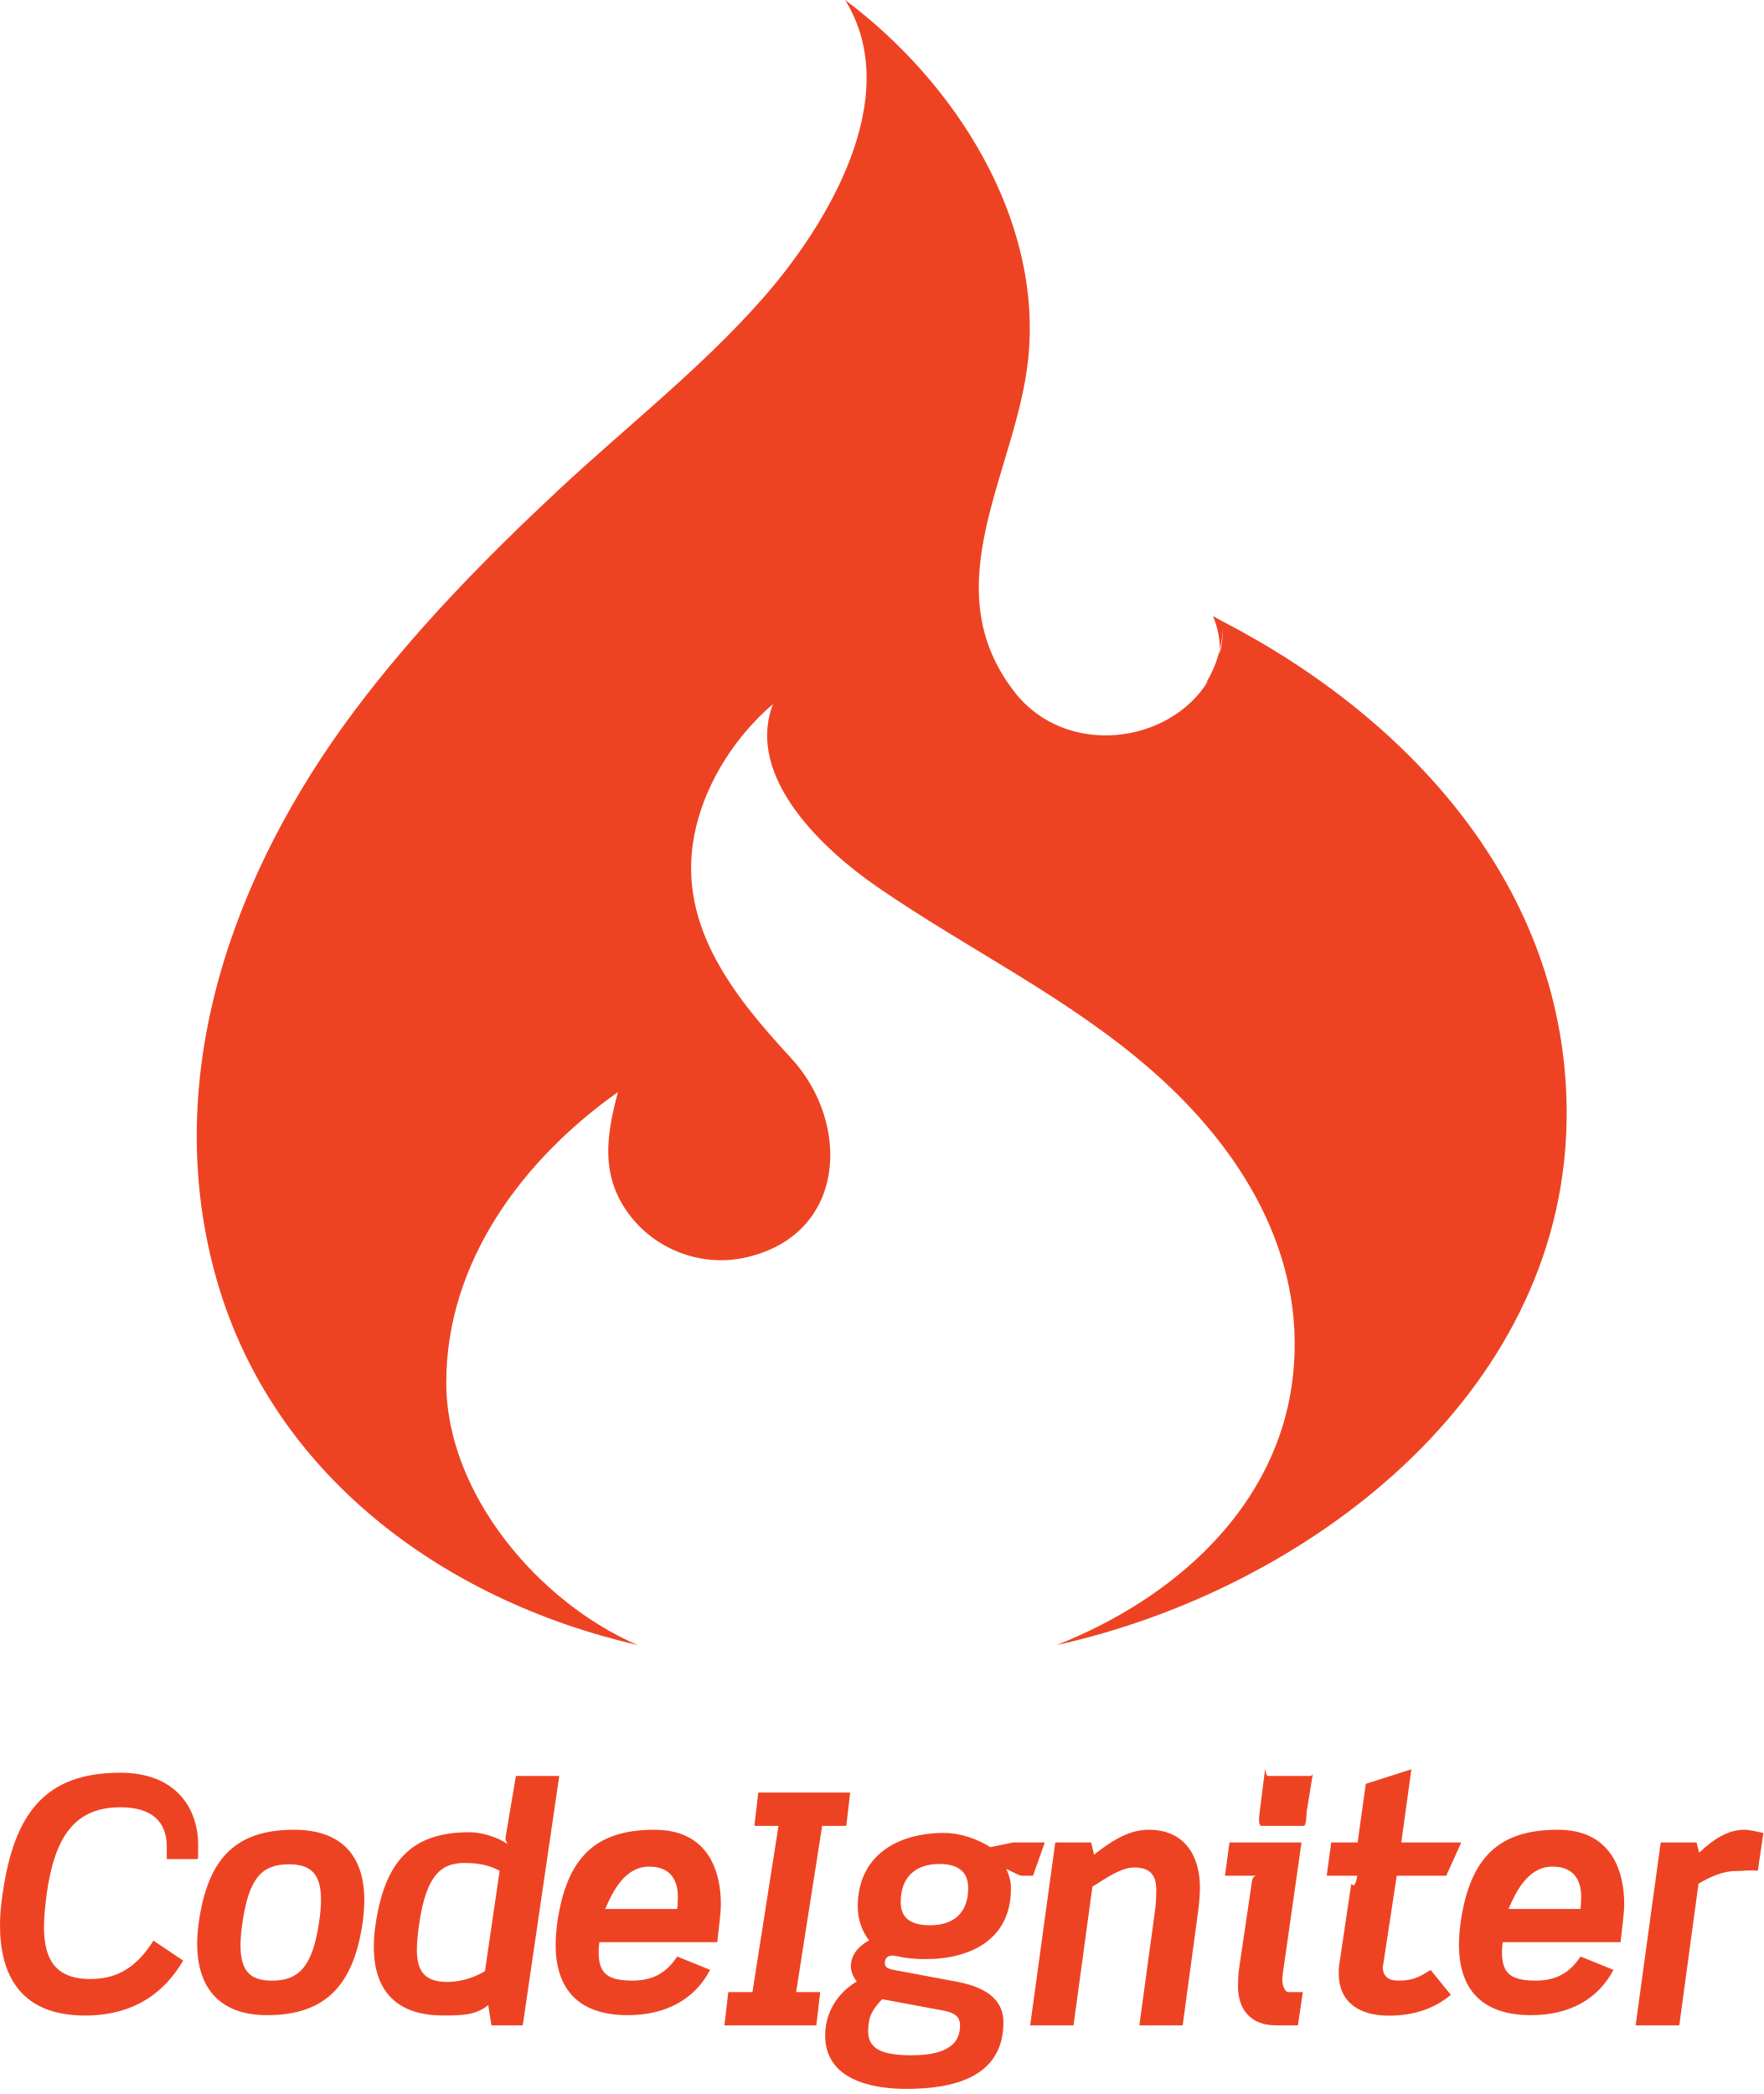
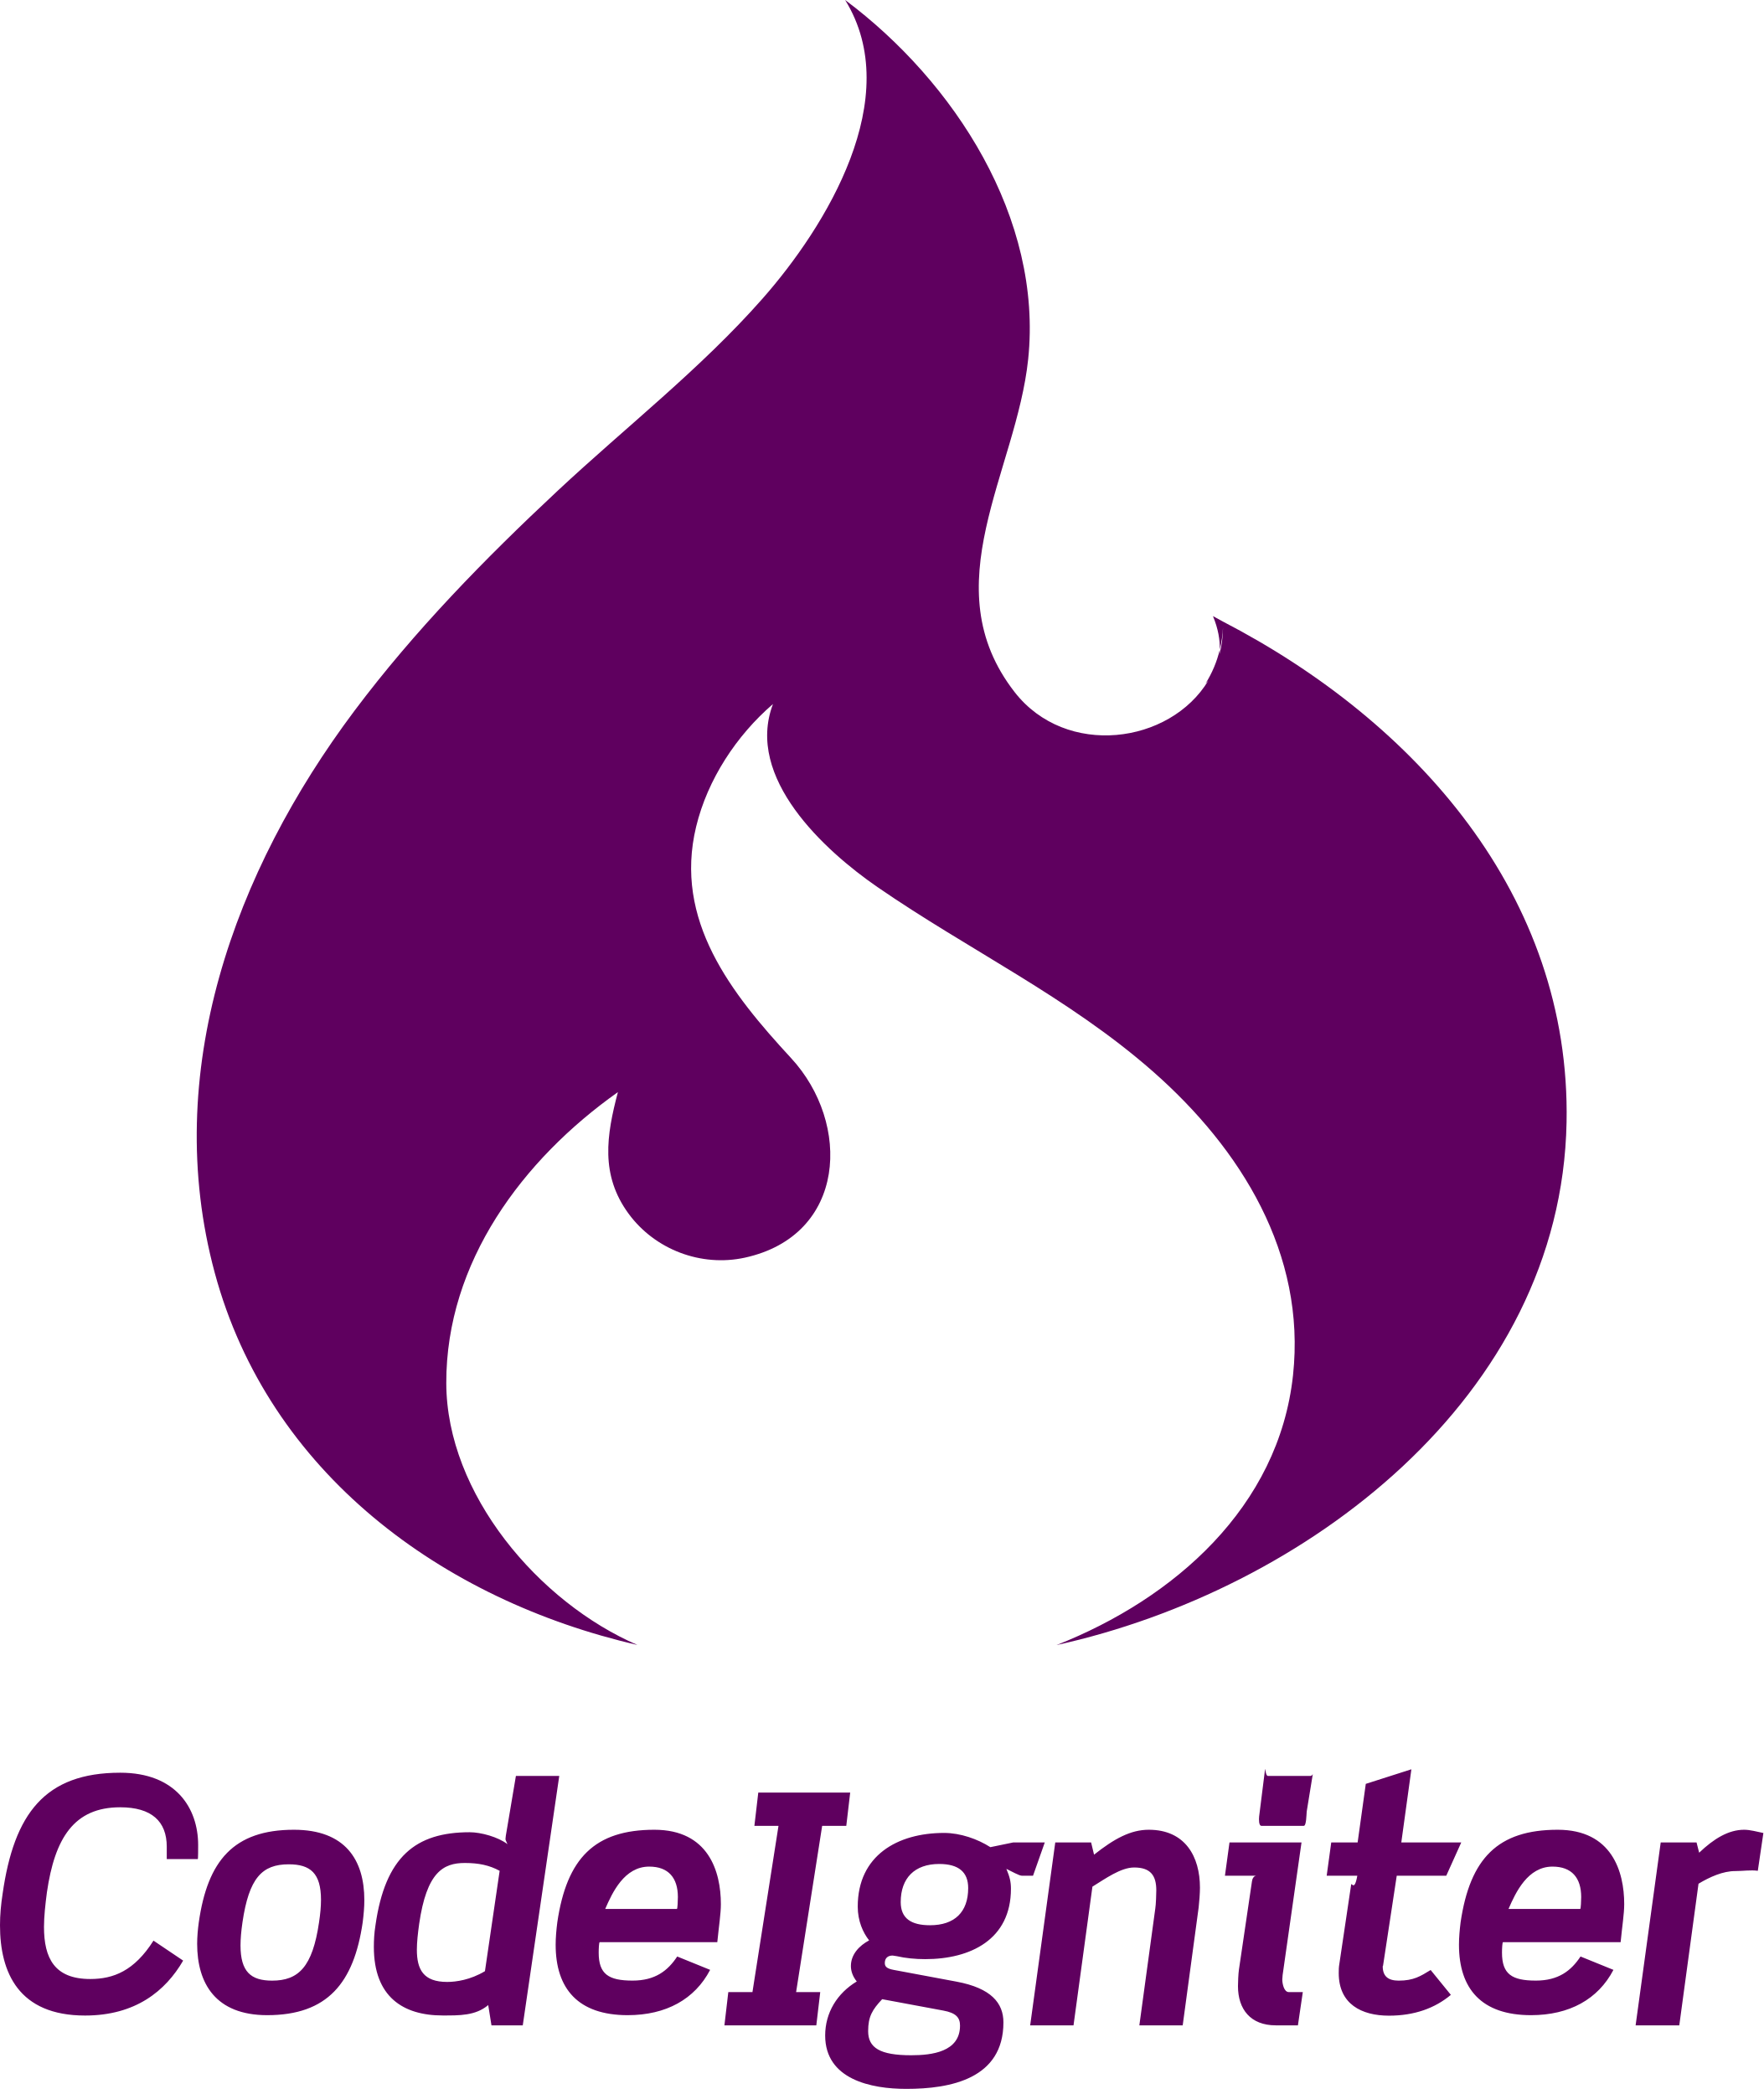
- <svg xmlns="http://www.w3.org/2000/svg" width="256px" height="304px" viewBox="0 0 256 304" version="1.1" preserveAspectRatio="xMidYMid">
-   <g>
-     <path d="M13.104,287.306 C7.9,287.306 6.387,284.277 6.387,279.736 C6.387,278.223 6.577,276.516 6.811,274.718 C7.951,266.867 10.734,262.375 17.451,262.375 C21.994,262.375 24.209,264.407 24.209,268.097 L24.209,269.896 L28.716,269.896 C28.767,269.896 28.767,268.24 28.767,267.863 C28.767,262.471 25.501,257.357 17.458,257.357 C6.529,257.357 2.035,263.294 0.379,274.933 C0.142,276.495 -1.77635684e-14,277.953 -1.77635684e-14,279.509 C-1.77635684e-14,286.369 2.699,292.609 12.349,292.609 C19.681,292.609 24.036,289.034 26.589,284.634 L22.283,281.735 C19.493,286.135 16.464,287.306 13.104,287.306 L13.104,287.306 Z M42.674,265.638 C33.92,265.638 30.138,270.13 28.861,279.07 C28.716,280.115 28.622,281.201 28.622,282.194 C28.622,287.965 31.318,292.556 38.791,292.556 C47.545,292.556 51.378,287.871 52.655,279.07 C52.797,277.936 52.892,276.895 52.892,275.855 C52.894,269.99 50.104,265.638 42.674,265.638 L42.674,265.638 Z M46.317,279.073 C45.37,285.556 43.338,287.542 39.503,287.542 C36.43,287.542 34.917,286.265 34.917,282.432 C34.917,281.486 35.013,280.352 35.201,279.073 C36.148,272.64 38.04,270.654 41.919,270.654 C45.042,270.654 46.601,271.93 46.601,275.809 C46.601,276.755 46.505,277.844 46.317,279.073 L46.317,279.073 Z M74.897,257.827 L73.432,266.512 C73.338,267.267 73.386,267.016 73.671,267.726 C72.3,266.685 69.838,265.998 68.182,265.998 C60.328,265.998 55.93,269.553 54.511,279.488 C54.323,280.67 54.275,281.667 54.275,282.659 C54.275,289.9 58.532,292.599 64.255,292.599 C66.671,292.599 69.034,292.65 70.878,291.09 L71.349,294.033 L75.892,294.033 L81.19,257.827 L74.897,257.827 L74.897,257.827 Z M70.403,286.169 C68.276,287.443 66.196,287.731 64.919,287.731 C61.465,287.731 60.519,285.932 60.519,283.048 C60.519,281.959 60.661,280.685 60.852,279.309 C61.938,271.788 64.352,270.461 67.475,270.461 C69.507,270.461 71.067,270.794 72.537,271.6 L70.403,286.169 L70.403,286.169 Z M95.006,265.638 C86.345,265.638 82.281,269.751 80.907,279.07 C80.763,280.207 80.668,281.296 80.668,282.336 C80.668,288.723 83.934,292.556 91.122,292.556 C96.705,292.556 100.871,290.236 103.094,285.978 L98.315,284.038 C96.944,286.118 95.1,287.537 91.834,287.537 C88.334,287.537 86.915,286.596 86.915,283.473 C86.915,282.857 86.963,281.962 87.058,281.962 L104.134,281.962 C104.373,279.548 104.653,277.842 104.653,276.427 C104.653,271.699 102.858,265.638 95.006,265.638 L95.006,265.638 Z M98.269,277.137 L87.861,277.137 C88.904,274.723 90.652,270.987 94.248,270.987 C97.038,270.987 98.412,272.618 98.412,275.409 C98.409,275.882 98.366,277.137 98.269,277.137 L98.269,277.137 Z M122.86,265.068 L123.427,260.241 L110.084,260.241 L109.519,265.068 L113.019,265.068 L109.237,289.205 L105.732,289.205 L105.168,294.033 L118.508,294.033 L119.078,289.205 L115.575,289.205 L119.358,265.068 L122.86,265.068 Z M149.971,272.309 L151.675,267.482 L147.086,267.482 L143.777,268.165 C141.931,266.985 139.423,266.099 137.06,266.099 C130.292,266.099 124.523,269.367 124.523,276.796 C124.523,278.88 125.279,280.562 126.176,281.699 C124.76,282.454 123.529,283.719 123.529,285.425 C123.529,286.181 123.811,286.956 124.381,287.663 C121.54,289.369 119.795,292.196 119.795,295.505 C119.795,301.894 126.464,303.258 131.573,303.258 C138.006,303.258 145.672,301.788 145.672,293.603 C145.672,290.813 143.922,288.633 138.86,287.687 L129.729,285.981 C128.689,285.79 128.453,285.459 128.453,284.986 C128.453,284.277 128.882,283.9 129.589,283.9 L130.205,283.994 C131.436,284.277 132.855,284.421 134.32,284.421 C140.898,284.421 146.763,281.58 146.763,274.202 C146.763,273.159 146.575,272.454 146.102,271.317 C146.905,271.696 147.948,272.312 148.37,272.312 L149.971,272.312 L149.971,272.309 Z M136.963,291.892 C138.759,292.225 139.372,292.886 139.372,294.069 C139.372,297.902 135.257,298.375 132.278,298.375 C127.736,298.375 126.034,297.289 126.034,294.873 C126.034,292.744 126.647,291.752 128.069,290.236 L136.963,291.892 L136.963,291.892 Z M135.02,279.5 C132.276,279.5 130.762,278.508 130.762,276.14 C130.762,272.64 132.797,270.605 136.345,270.605 C139.184,270.605 140.557,271.788 140.557,274.103 C140.557,277.605 138.568,279.5 135.02,279.5 L135.02,279.5 Z M166.777,265.638 C164.127,265.638 161.764,266.939 158.829,269.254 L158.404,267.482 L153.198,267.482 L149.556,294.033 L155.848,294.033 L158.593,273.898 C160.439,272.763 162.708,271.115 164.648,271.115 C167.012,271.115 167.866,272.256 167.866,274.431 C167.866,274.952 167.815,276.495 167.721,277.062 L165.406,294.033 L171.699,294.033 L174.014,276.924 C174.11,276.123 174.204,274.805 174.204,274.05 C174.207,269.551 172.075,265.638 166.777,265.638 L166.777,265.638 Z M186.157,287.381 L186.205,286.731 L188.947,267.482 L178.491,267.482 L177.832,272.309 L182.418,272.309 C182.039,272.309 181.803,272.732 181.757,273.113 L179.864,285.932 C179.77,286.55 179.724,287.834 179.724,288.351 C179.724,291.662 181.52,294.033 185.208,294.033 L188.426,294.033 L189.136,289.205 L187.103,289.205 C186.391,289.205 186.157,287.948 186.157,287.381 L186.157,287.381 Z M190.224,257.827 L184.074,257.827 C183.695,257.827 183.695,256.434 183.649,256.908 L182.795,263.709 C182.746,264.137 182.746,265.068 183.125,265.068 L189.278,265.068 C189.657,265.068 189.657,263.415 189.703,262.985 L190.557,257.735 C190.605,257.262 190.605,257.827 190.224,257.827 L190.224,257.827 Z M203.055,287.542 C201.496,287.542 200.738,286.879 200.738,285.462 L200.786,285.365 L202.773,272.309 L209.963,272.309 L212.138,267.482 L203.434,267.482 L204.899,256.859 L198.279,258.976 L197.094,267.482 L193.263,267.482 L192.602,272.309 L197.048,272.309 C196.623,274.723 196.196,273.157 196.15,273.632 L194.446,285.08 C194.352,285.602 194.352,285.981 194.352,286.451 C194.352,290.946 197.663,292.628 201.641,292.628 C205.329,292.628 208.31,291.551 210.63,289.608 L207.695,285.998 C206.225,286.895 205.233,287.542 203.055,287.542 L203.055,287.542 Z M226.142,265.638 C217.485,265.638 213.417,269.751 212.044,279.07 C211.902,280.207 211.807,281.296 211.807,282.336 C211.807,288.723 215.071,292.556 222.261,292.556 C227.844,292.556 232.01,290.236 234.231,285.978 L229.454,284.038 C228.083,286.118 226.237,287.537 222.971,287.537 C219.473,287.537 218.052,286.596 218.052,283.473 C218.052,282.857 218.102,281.962 218.197,281.962 L235.274,281.962 C235.51,279.548 235.795,277.842 235.795,276.427 C235.795,271.699 233.997,265.638 226.142,265.638 L226.142,265.638 Z M229.408,277.137 L219,277.137 C220.041,274.723 221.788,270.987 225.387,270.987 C228.177,270.987 229.551,272.618 229.551,275.409 C229.548,275.882 229.502,277.137 229.408,277.137 L229.408,277.137 Z M253.205,265.638 C250.934,265.638 248.805,266.939 246.676,268.969 L246.297,267.482 L241.095,267.482 L237.451,294.033 L243.791,294.033 L246.582,273.473 C248.238,272.481 250.13,271.634 251.928,271.634 C253.065,271.634 254.151,271.453 255.191,271.595 L256,266.109 C255.049,265.92 254.103,265.638 253.205,265.638 L253.205,265.638 Z M92.541,238.81 C78.221,232.621 64.82,216.888 64.789,200.791 C64.75,183.241 75.872,168.341 89.705,158.549 C88.042,164.832 87.135,170.579 91.255,176.198 C95.086,181.424 101.793,183.963 108.127,182.585 C122.928,179.346 123.606,163.075 114.832,153.596 C106.157,144.209 97.765,133.606 101.067,119.993 C102.72,113.169 106.91,106.777 112.218,102.208 C108.139,112.93 119.732,123.504 127.371,128.771 C140.622,137.909 155.16,144.815 167.345,155.527 C180.161,166.785 189.626,182.008 187.714,199.662 C185.643,218.798 170.437,232.107 153.381,238.826 C189.423,230.871 226.664,202.898 227.427,162.925 C228.059,130.041 205.5,104.733 177.555,90.244 L176.094,89.447 C176.862,91.308 177.113,92.891 177.084,94.308 C177.335,93.263 177.504,92.189 177.552,91.081 C177.54,92.459 177.364,93.76 177.04,94.982 L177.084,94.308 C176.664,96.082 175.959,97.731 175.015,99.239 L175.426,98.798 C169.85,108.045 154.757,110.053 147.301,100.478 C135.315,85.076 147.552,68.47 149.264,52.16 C151.407,31.719 138.588,11.875 122.693,-1.42108547e-14 C131.448,14.161 119.915,32.896 110.688,43.369 C101.74,53.524 90.859,62.001 80.982,71.226 C70.372,81.134 60.171,91.571 51.451,103.2 C34.009,126.476 23.331,155.749 31.178,184.788 C39.02,213.806 64.156,232.278 92.541,238.81 L92.541,238.81 Z" fill="#EE4323" />
+ <svg xmlns="http://www.w3.org/2000/svg" width="256px" height="304px" viewBox="0 0 256 304" version="1.1" preserveAspectRatio="xMidYMid" id="svg6">
+   <defs id="defs10" />
+   <g id="g4" style="fill:#5f005f;fill-opacity:1">
+     <path d="M13.104,287.306 C7.9,287.306 6.387,284.277 6.387,279.736 C6.387,278.223 6.577,276.516 6.811,274.718 C7.951,266.867 10.734,262.375 17.451,262.375 C21.994,262.375 24.209,264.407 24.209,268.097 L24.209,269.896 L28.716,269.896 C28.767,269.896 28.767,268.24 28.767,267.863 C28.767,262.471 25.501,257.357 17.458,257.357 C6.529,257.357 2.035,263.294 0.379,274.933 C0.142,276.495 -1.77635684e-14,277.953 -1.77635684e-14,279.509 C-1.77635684e-14,286.369 2.699,292.609 12.349,292.609 C19.681,292.609 24.036,289.034 26.589,284.634 L22.283,281.735 C19.493,286.135 16.464,287.306 13.104,287.306 L13.104,287.306 Z M42.674,265.638 C33.92,265.638 30.138,270.13 28.861,279.07 C28.716,280.115 28.622,281.201 28.622,282.194 C28.622,287.965 31.318,292.556 38.791,292.556 C47.545,292.556 51.378,287.871 52.655,279.07 C52.797,277.936 52.892,276.895 52.892,275.855 C52.894,269.99 50.104,265.638 42.674,265.638 L42.674,265.638 Z M46.317,279.073 C45.37,285.556 43.338,287.542 39.503,287.542 C36.43,287.542 34.917,286.265 34.917,282.432 C34.917,281.486 35.013,280.352 35.201,279.073 C36.148,272.64 38.04,270.654 41.919,270.654 C45.042,270.654 46.601,271.93 46.601,275.809 C46.601,276.755 46.505,277.844 46.317,279.073 L46.317,279.073 Z M74.897,257.827 L73.432,266.512 C73.338,267.267 73.386,267.016 73.671,267.726 C72.3,266.685 69.838,265.998 68.182,265.998 C60.328,265.998 55.93,269.553 54.511,279.488 C54.323,280.67 54.275,281.667 54.275,282.659 C54.275,289.9 58.532,292.599 64.255,292.599 C66.671,292.599 69.034,292.65 70.878,291.09 L71.349,294.033 L75.892,294.033 L81.19,257.827 L74.897,257.827 L74.897,257.827 Z M70.403,286.169 C68.276,287.443 66.196,287.731 64.919,287.731 C61.465,287.731 60.519,285.932 60.519,283.048 C60.519,281.959 60.661,280.685 60.852,279.309 C61.938,271.788 64.352,270.461 67.475,270.461 C69.507,270.461 71.067,270.794 72.537,271.6 L70.403,286.169 L70.403,286.169 Z M95.006,265.638 C86.345,265.638 82.281,269.751 80.907,279.07 C80.763,280.207 80.668,281.296 80.668,282.336 C80.668,288.723 83.934,292.556 91.122,292.556 C96.705,292.556 100.871,290.236 103.094,285.978 L98.315,284.038 C96.944,286.118 95.1,287.537 91.834,287.537 C88.334,287.537 86.915,286.596 86.915,283.473 C86.915,282.857 86.963,281.962 87.058,281.962 L104.134,281.962 C104.373,279.548 104.653,277.842 104.653,276.427 C104.653,271.699 102.858,265.638 95.006,265.638 L95.006,265.638 Z M98.269,277.137 L87.861,277.137 C88.904,274.723 90.652,270.987 94.248,270.987 C97.038,270.987 98.412,272.618 98.412,275.409 C98.409,275.882 98.366,277.137 98.269,277.137 L98.269,277.137 Z M122.86,265.068 L123.427,260.241 L110.084,260.241 L109.519,265.068 L113.019,265.068 L109.237,289.205 L105.732,289.205 L105.168,294.033 L118.508,294.033 L119.078,289.205 L115.575,289.205 L119.358,265.068 L122.86,265.068 Z M149.971,272.309 L151.675,267.482 L147.086,267.482 L143.777,268.165 C141.931,266.985 139.423,266.099 137.06,266.099 C130.292,266.099 124.523,269.367 124.523,276.796 C124.523,278.88 125.279,280.562 126.176,281.699 C124.76,282.454 123.529,283.719 123.529,285.425 C123.529,286.181 123.811,286.956 124.381,287.663 C121.54,289.369 119.795,292.196 119.795,295.505 C119.795,301.894 126.464,303.258 131.573,303.258 C138.006,303.258 145.672,301.788 145.672,293.603 C145.672,290.813 143.922,288.633 138.86,287.687 L129.729,285.981 C128.689,285.79 128.453,285.459 128.453,284.986 C128.453,284.277 128.882,283.9 129.589,283.9 L130.205,283.994 C131.436,284.277 132.855,284.421 134.32,284.421 C140.898,284.421 146.763,281.58 146.763,274.202 C146.763,273.159 146.575,272.454 146.102,271.317 C146.905,271.696 147.948,272.312 148.37,272.312 L149.971,272.312 L149.971,272.309 Z M136.963,291.892 C138.759,292.225 139.372,292.886 139.372,294.069 C139.372,297.902 135.257,298.375 132.278,298.375 C127.736,298.375 126.034,297.289 126.034,294.873 C126.034,292.744 126.647,291.752 128.069,290.236 L136.963,291.892 L136.963,291.892 Z M135.02,279.5 C132.276,279.5 130.762,278.508 130.762,276.14 C130.762,272.64 132.797,270.605 136.345,270.605 C139.184,270.605 140.557,271.788 140.557,274.103 C140.557,277.605 138.568,279.5 135.02,279.5 L135.02,279.5 Z M166.777,265.638 C164.127,265.638 161.764,266.939 158.829,269.254 L158.404,267.482 L153.198,267.482 L149.556,294.033 L155.848,294.033 L158.593,273.898 C160.439,272.763 162.708,271.115 164.648,271.115 C167.012,271.115 167.866,272.256 167.866,274.431 C167.866,274.952 167.815,276.495 167.721,277.062 L165.406,294.033 L171.699,294.033 L174.014,276.924 C174.11,276.123 174.204,274.805 174.204,274.05 C174.207,269.551 172.075,265.638 166.777,265.638 L166.777,265.638 Z M186.157,287.381 L186.205,286.731 L188.947,267.482 L178.491,267.482 L177.832,272.309 L182.418,272.309 C182.039,272.309 181.803,272.732 181.757,273.113 L179.864,285.932 C179.77,286.55 179.724,287.834 179.724,288.351 C179.724,291.662 181.52,294.033 185.208,294.033 L188.426,294.033 L189.136,289.205 L187.103,289.205 C186.391,289.205 186.157,287.948 186.157,287.381 L186.157,287.381 Z M190.224,257.827 L184.074,257.827 C183.695,257.827 183.695,256.434 183.649,256.908 L182.795,263.709 C182.746,264.137 182.746,265.068 183.125,265.068 L189.278,265.068 C189.657,265.068 189.657,263.415 189.703,262.985 L190.557,257.735 C190.605,257.262 190.605,257.827 190.224,257.827 L190.224,257.827 Z M203.055,287.542 C201.496,287.542 200.738,286.879 200.738,285.462 L200.786,285.365 L202.773,272.309 L209.963,272.309 L212.138,267.482 L203.434,267.482 L204.899,256.859 L198.279,258.976 L197.094,267.482 L193.263,267.482 L192.602,272.309 L197.048,272.309 C196.623,274.723 196.196,273.157 196.15,273.632 L194.446,285.08 C194.352,285.602 194.352,285.981 194.352,286.451 C194.352,290.946 197.663,292.628 201.641,292.628 C205.329,292.628 208.31,291.551 210.63,289.608 L207.695,285.998 C206.225,286.895 205.233,287.542 203.055,287.542 L203.055,287.542 Z M226.142,265.638 C217.485,265.638 213.417,269.751 212.044,279.07 C211.902,280.207 211.807,281.296 211.807,282.336 C211.807,288.723 215.071,292.556 222.261,292.556 C227.844,292.556 232.01,290.236 234.231,285.978 L229.454,284.038 C228.083,286.118 226.237,287.537 222.971,287.537 C219.473,287.537 218.052,286.596 218.052,283.473 C218.052,282.857 218.102,281.962 218.197,281.962 L235.274,281.962 C235.51,279.548 235.795,277.842 235.795,276.427 C235.795,271.699 233.997,265.638 226.142,265.638 L226.142,265.638 Z M229.408,277.137 L219,277.137 C220.041,274.723 221.788,270.987 225.387,270.987 C228.177,270.987 229.551,272.618 229.551,275.409 C229.548,275.882 229.502,277.137 229.408,277.137 L229.408,277.137 Z M253.205,265.638 C250.934,265.638 248.805,266.939 246.676,268.969 L246.297,267.482 L241.095,267.482 L237.451,294.033 L243.791,294.033 L246.582,273.473 C248.238,272.481 250.13,271.634 251.928,271.634 C253.065,271.634 254.151,271.453 255.191,271.595 L256,266.109 C255.049,265.92 254.103,265.638 253.205,265.638 L253.205,265.638 Z M92.541,238.81 C78.221,232.621 64.82,216.888 64.789,200.791 C64.75,183.241 75.872,168.341 89.705,158.549 C88.042,164.832 87.135,170.579 91.255,176.198 C95.086,181.424 101.793,183.963 108.127,182.585 C122.928,179.346 123.606,163.075 114.832,153.596 C106.157,144.209 97.765,133.606 101.067,119.993 C102.72,113.169 106.91,106.777 112.218,102.208 C108.139,112.93 119.732,123.504 127.371,128.771 C140.622,137.909 155.16,144.815 167.345,155.527 C180.161,166.785 189.626,182.008 187.714,199.662 C185.643,218.798 170.437,232.107 153.381,238.826 C189.423,230.871 226.664,202.898 227.427,162.925 C228.059,130.041 205.5,104.733 177.555,90.244 L176.094,89.447 C176.862,91.308 177.113,92.891 177.084,94.308 C177.335,93.263 177.504,92.189 177.552,91.081 C177.54,92.459 177.364,93.76 177.04,94.982 L177.084,94.308 C176.664,96.082 175.959,97.731 175.015,99.239 L175.426,98.798 C169.85,108.045 154.757,110.053 147.301,100.478 C135.315,85.076 147.552,68.47 149.264,52.16 C151.407,31.719 138.588,11.875 122.693,-1.42108547e-14 C131.448,14.161 119.915,32.896 110.688,43.369 C101.74,53.524 90.859,62.001 80.982,71.226 C70.372,81.134 60.171,91.571 51.451,103.2 C34.009,126.476 23.331,155.749 31.178,184.788 C39.02,213.806 64.156,232.278 92.541,238.81 L92.541,238.81 Z" fill="#EE4323" id="path2" style="fill:#5f005f;fill-opacity:1" />
  </g>
</svg>
